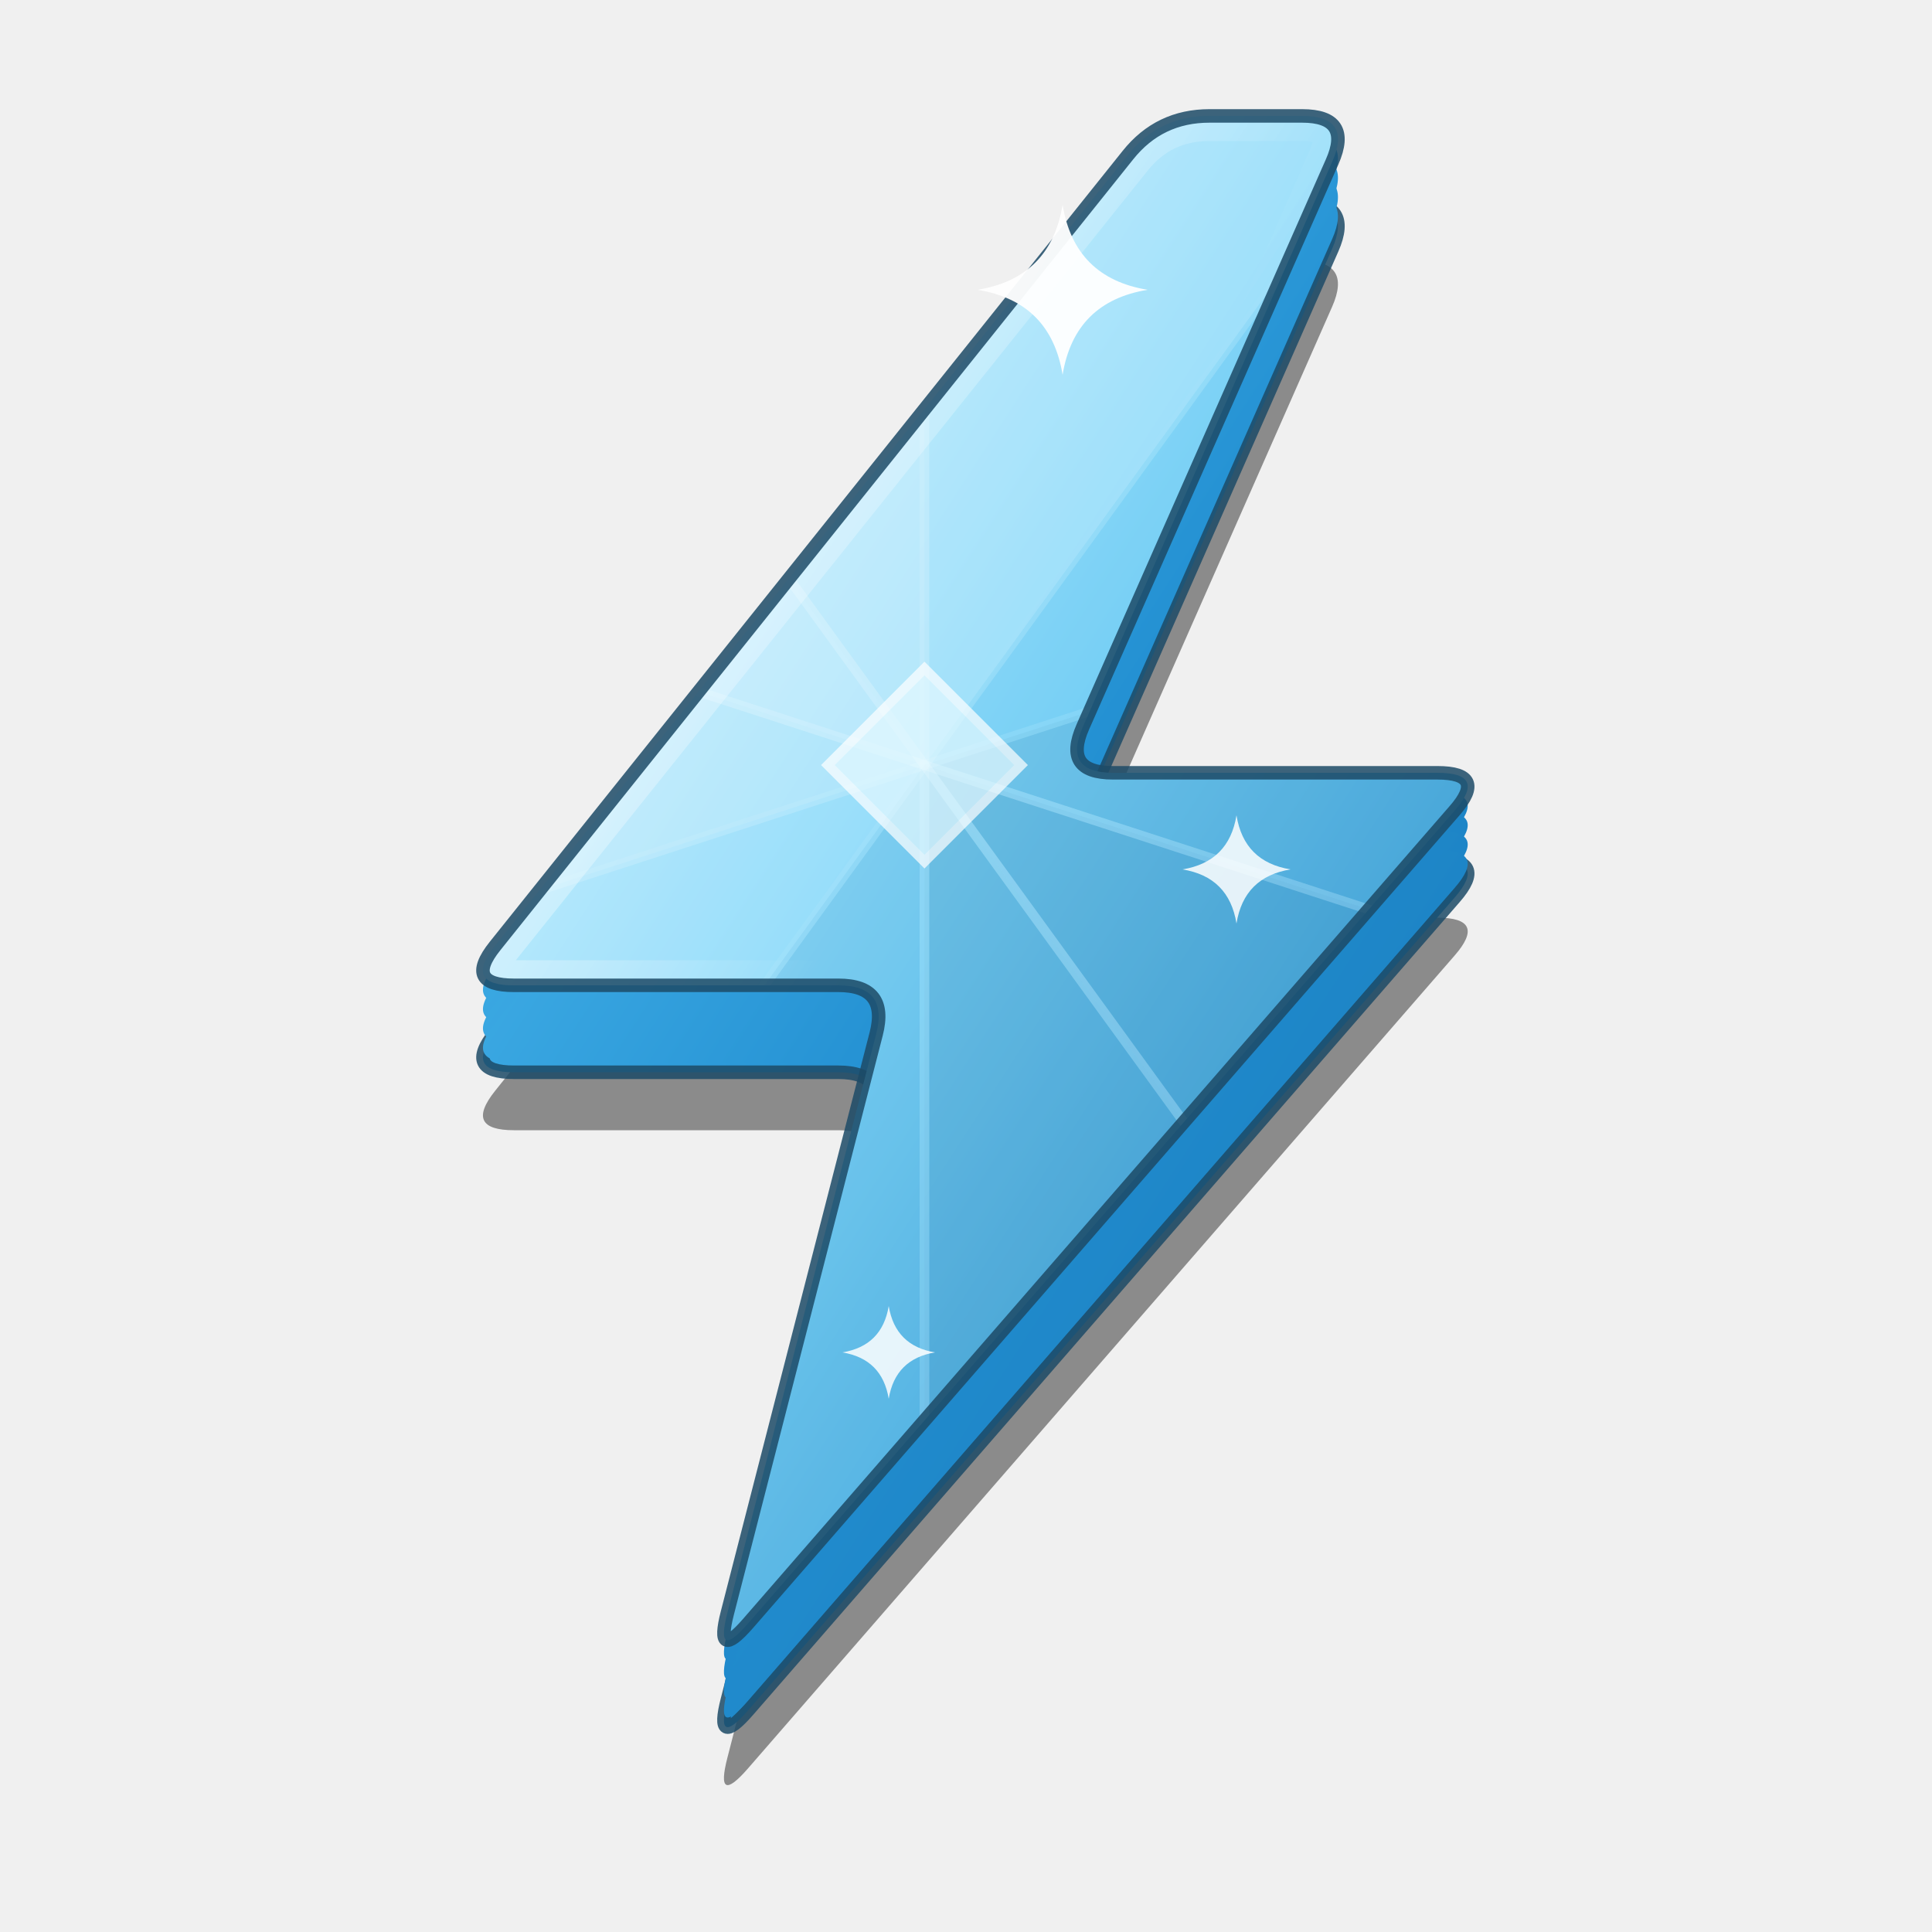
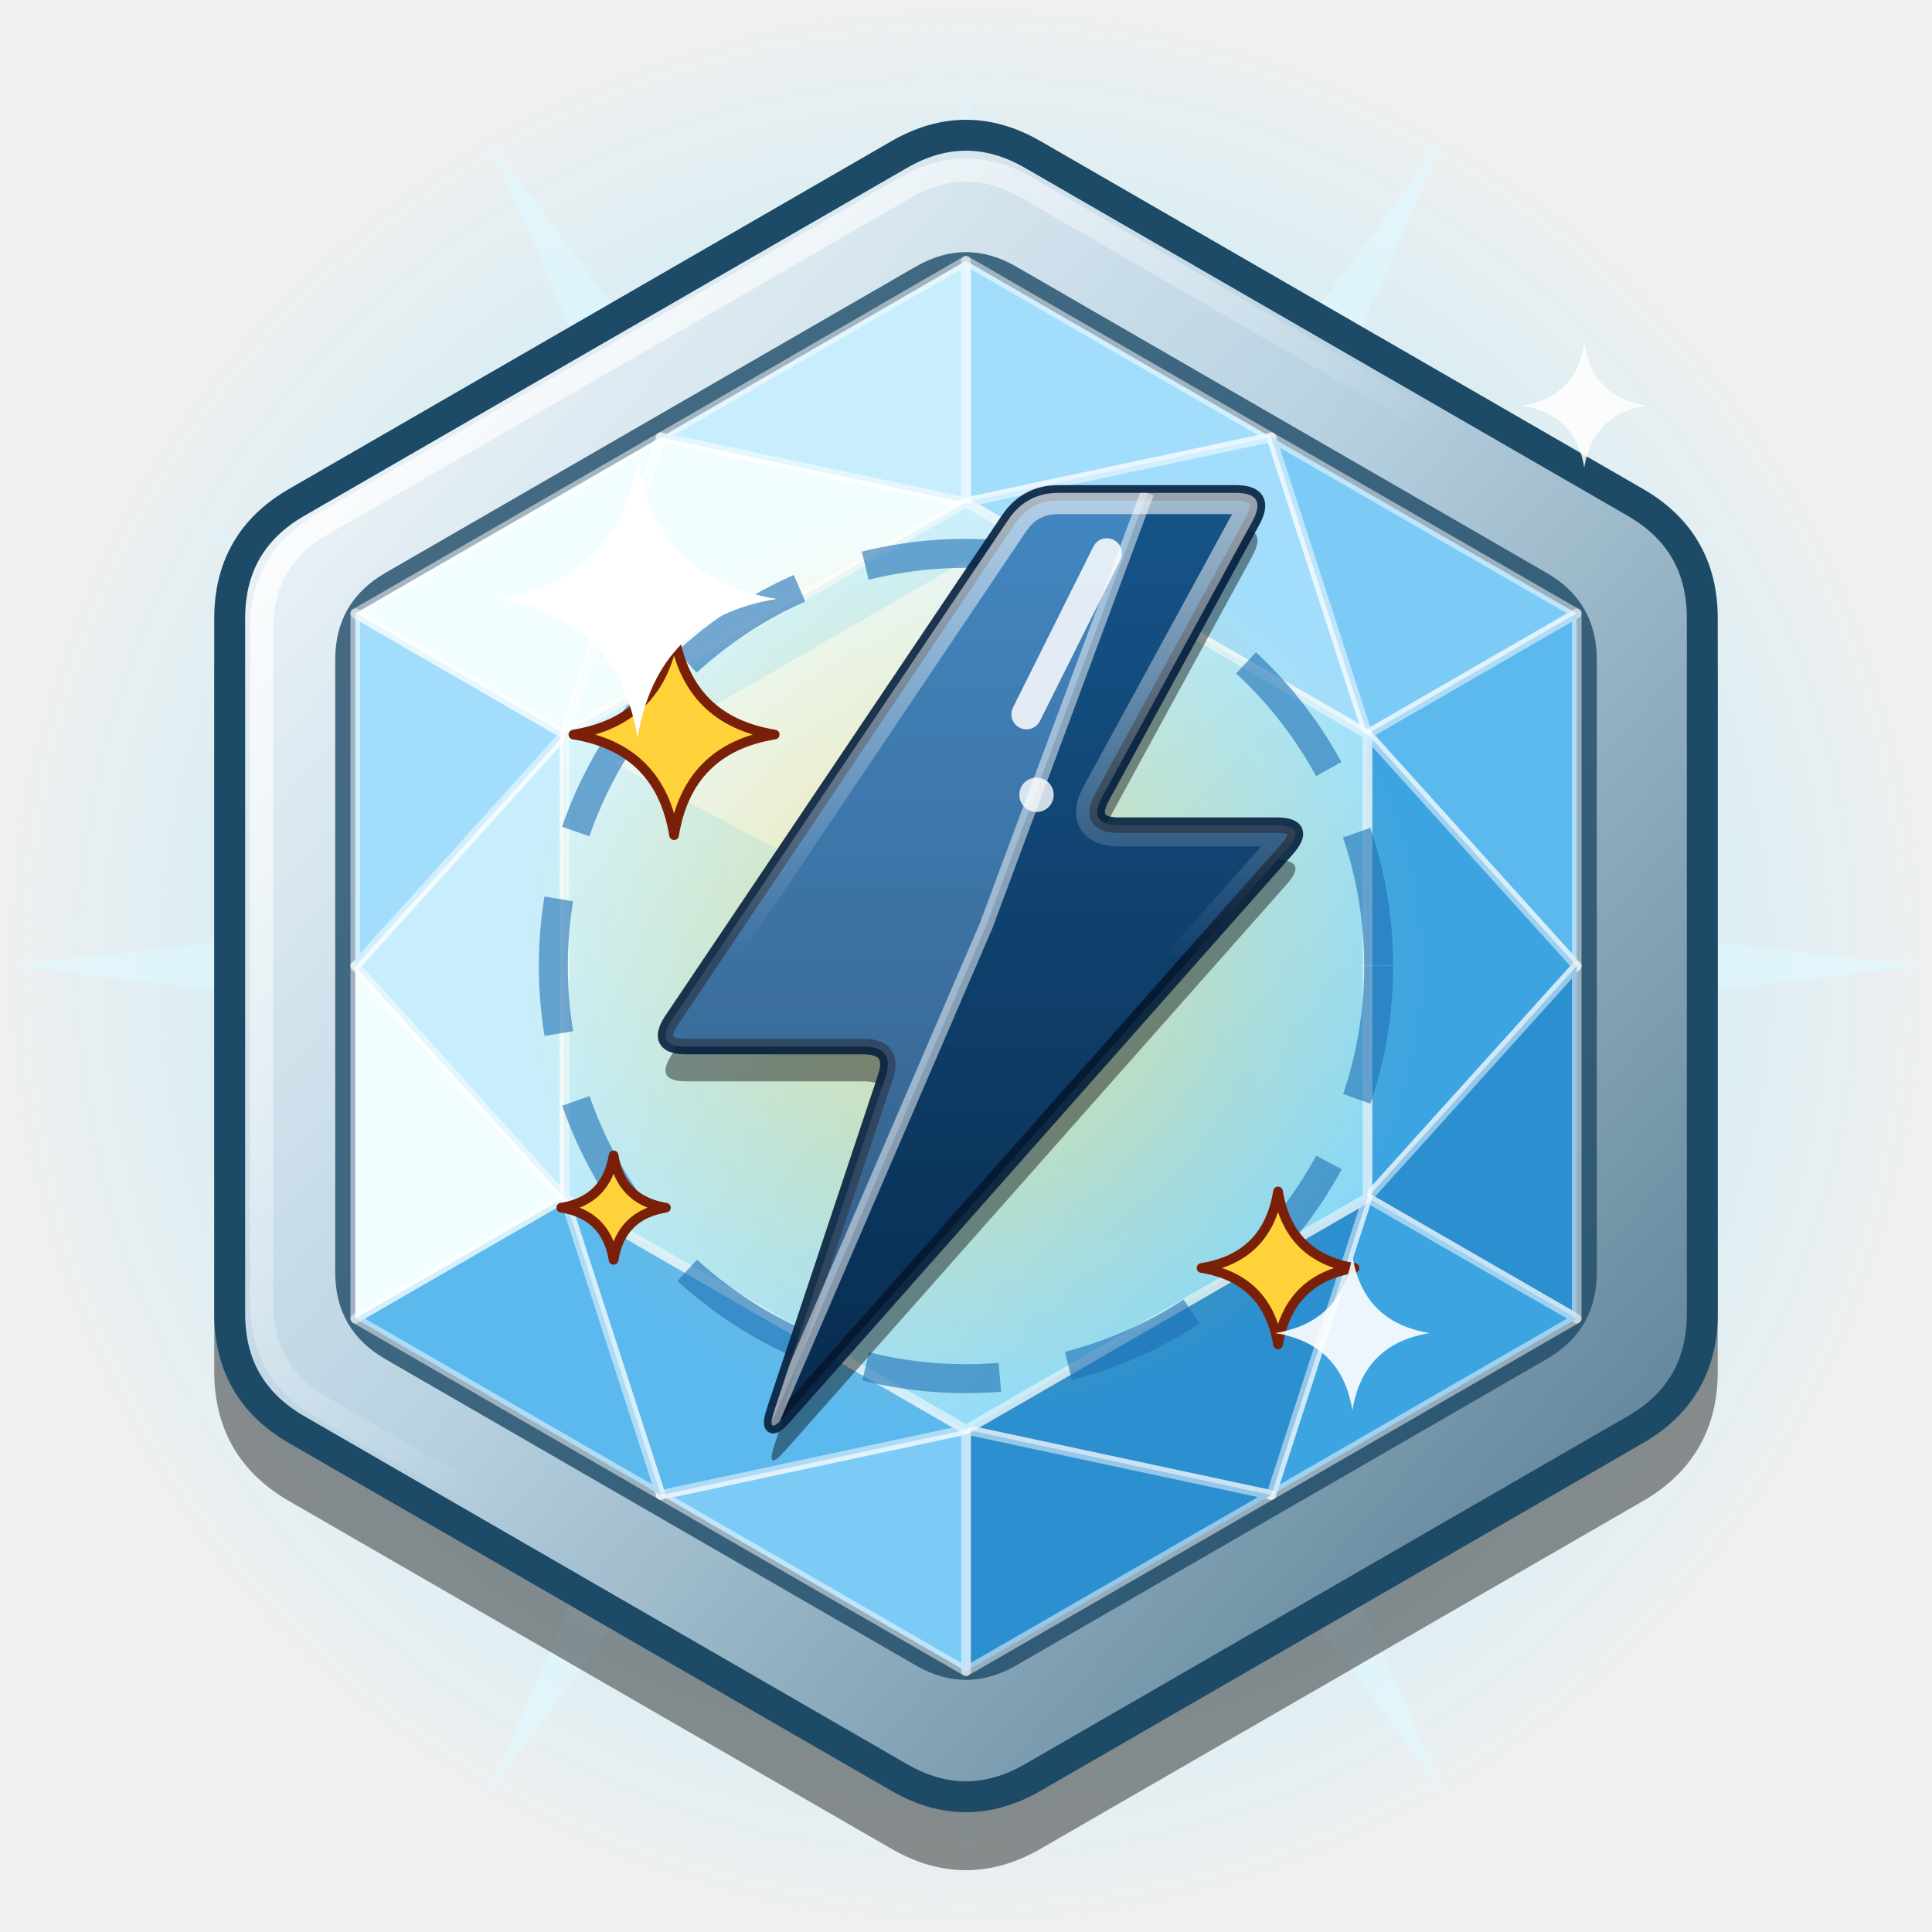
<svg xmlns="http://www.w3.org/2000/svg" width="120" height="120" viewBox="0 0 100 100">
  <defs>
-     <linearGradient id="m" x1="0" y1="0" x2="1" y2="1">
-       <stop offset="0" stop-color="#e6faff" />
-       <stop offset="0.5" stop-color="#79d3f8" />
-       <stop offset="1" stop-color="#2390d2" />
+     <linearGradient id="racha-diamante-sym" x1="0" y1="0" x2="0" y2="1">
+       <stop offset="0" stop-color="#1d6fb5" />
+       <stop offset="1" stop-color="#0a3866" />
    </linearGradient>
-     <linearGradient id="md" x1="0" y1="0" x2="1" y2="1">
-       <stop offset="0" stop-color="#56c4f5" />
-       <stop offset="0.5" stop-color="#2390d2" />
-       <stop offset="1" stop-color="#1677b8" />
+     <linearGradient id="racha-diamante-symD" x1="0" y1="0" x2="0" y2="1">
+       <stop offset="0" stop-color="#0a3866" />
+       <stop offset="1" stop-color="#06203d" />
    </linearGradient>
-     <linearGradient id="ml" x1="0" y1="0" x2="1" y2="1">
-       <stop offset="0" stop-color="#f2fdff" />
-       <stop offset="0.5" stop-color="#c9f2ff" />
-       <stop offset="1" stop-color="#8ddcff" />
+     <linearGradient id="racha-diamante-light" x1="0" y1="0" x2="0" y2="1">
+       <stop offset="0" stop-color="#ffffff" />
+       <stop offset="1" stop-color="#bfeaff" />
    </linearGradient>
-     <linearGradient id="hl" x1="0" y1="0" x2="1" y2="1">
-       <stop offset="0" stop-color="#fff" stop-opacity="0.95" />
-       <stop offset="0.45" stop-color="#fff" stop-opacity="0" />
+     <linearGradient id="racha-diamante-symHl" x1="0" y1="0" x2="0" y2="1">
+       <stop offset="0" stop-color="#fff" stop-opacity="0.6" />
+       <stop offset="0.5" stop-color="#fff" stop-opacity="0" />
      <stop offset="1" stop-color="#fff" stop-opacity="0" />
    </linearGradient>
-     <clipPath id="c0">
-       <path d="M62.6,6Q60,6 58.38,8.03L25.62,48.97Q24,51 26.6,51L43.4,51Q46,51 45.35,53.52L37.65,83.48Q37,86 38.71,84.04L75.29,41.96Q77,40 74.4,40L57.6,40Q55,40 56.05,37.62L68.95,8.38Q70,6 67.4,6Z" />
+     <linearGradient id="racha-diamante-acc" x1="0" y1="0" x2="0" y2="1">
+       <stop offset="0" stop-color="#ff8a4a" />
+       <stop offset="1" stop-color="#d93a12" />
+     </linearGradient>
+     <linearGradient id="racha-diamante-flame" x1="0" y1="0" x2="0" y2="1">
+       <stop offset="0" stop-color="#ffc23a" />
+       <stop offset="0.55" stop-color="#ff7a1a" />
+       <stop offset="1" stop-color="#d93a12" />
+     </linearGradient>
+     <linearGradient id="racha-diamante-flameIn" x1="0" y1="0" x2="0" y2="1">
+       <stop offset="0" stop-color="#fffbe0" />
+       <stop offset="1" stop-color="#ffd23a" />
+     </linearGradient>
+     <radialGradient id="racha-diamante-glow" cx="0.5" cy="0.5" r="0.5">
+       <stop offset="0.3" stop-color="#9be7ff" stop-opacity="0.75" />
+       <stop offset="1" stop-color="#9be7ff" stop-opacity="0" />
+     </radialGradient>
+     <linearGradient id="racha-diamante-bezel" x1="0" y1="0" x2="1" y2="1">
+       <stop offset="0" stop-color="#ffffff" />
+       <stop offset="0.45" stop-color="#b9d3e2" />
+       <stop offset="1" stop-color="#4b6f86" />
+     </linearGradient>
+     <linearGradient id="racha-diamante-bezelHl" x1="0" y1="0" x2="1" y2="1">
+       <stop offset="0" stop-color="#fff" stop-opacity="1" />
+       <stop offset="0.5" stop-color="#fff" stop-opacity="0" />
+       <stop offset="1" stop-color="#fff" stop-opacity="0" />
+     </linearGradient>
+     <linearGradient id="racha-diamante-tbl" x1="0" y1="0" x2="1" y2="1">
+       <stop offset="0" stop-color="#e6faff" />
+       <stop offset="1" stop-color="#79d3f8" />
+     </linearGradient>
+     <radialGradient id="racha-diamante-boltGlow" cx="0.5" cy="0.5" r="0.5">
+       <stop offset="0" stop-color="#ffe27c" stop-opacity="0.55" />
+       <stop offset="0.6" stop-color="#ffd23a" stop-opacity="0.18" />
+       <stop offset="1" stop-color="#ffd23a" stop-opacity="0" />
+     </radialGradient>
+     <clipPath id="racha-diamante-bolt">
+       <path d="M52.19,26.9Q53.13,25.51 54.79,25.51L63.96,25.51Q65.63,25.51 64.83,26.97L57.05,41.24Q56.25,42.71 57.92,42.71L66.05,42.71Q67.72,42.71 66.61,43.96L40.68,73.24Q39.58,74.49 40.11,72.91L45.83,55.75Q46.35,54.17 44.69,54.17L35.51,54.17Q33.85,54.17 34.78,52.78Z" />
    </clipPath>
  </defs>
-   <path d="M62.6,13.5Q60,13.5 58.38,15.53L25.62,56.47Q24,58.5 26.6,58.5L43.4,58.5Q46,58.5 45.35,61.02L37.65,90.98Q37,93.5 38.71,91.54L75.29,49.46Q77,47.5 74.4,47.5L57.6,47.5Q55,47.5 56.05,45.12L68.95,15.88Q70,13.5 67.4,13.5Z" fill="#000" opacity="0.42" />
-   <path d="M62.6,10.5Q60,10.5 58.38,12.53L25.62,53.47Q24,55.5 26.6,55.5L43.4,55.5Q46,55.5 45.35,58.02L37.65,87.98Q37,90.5 38.71,88.54L75.29,46.46Q77,44.5 74.4,44.5L57.6,44.5Q55,44.5 56.05,42.12L68.95,12.88Q70,10.5 67.4,10.5Z" fill="url(#md)" stroke="#1d4a66" stroke-width="0.7" stroke-opacity="0.85" stroke-linejoin="round" />
-   <path d="M62.6,7Q60,7 58.38,9.03L25.62,49.97Q24,52 26.6,52L43.4,52Q46,52 45.35,54.52L37.65,84.48Q37,87 38.71,85.04L75.29,42.96Q77,41 74.4,41L57.6,41Q55,41 56.05,38.62L68.95,9.38Q70,7 67.4,7Z" fill="url(#md)" />
-   <path d="M62.6,8Q60,8 58.38,10.03L25.62,50.97Q24,53 26.6,53L43.4,53Q46,53 45.35,55.52L37.65,85.48Q37,88 38.71,86.04L75.29,43.96Q77,42 74.4,42L57.6,42Q55,42 56.05,39.62L68.95,10.38Q70,8 67.4,8Z" fill="url(#md)" />
-   <path d="M62.6,9Q60,9 58.38,11.03L25.62,51.97Q24,54 26.6,54L43.4,54Q46,54 45.35,56.52L37.65,86.48Q37,89 38.71,87.04L75.29,44.96Q77,43 74.4,43L57.6,43Q55,43 56.05,40.62L68.95,11.38Q70,9 67.4,9Z" fill="url(#md)" />
-   <path d="M62.6,10Q60,10 58.38,12.03L25.62,52.97Q24,55 26.6,55L43.4,55Q46,55 45.35,57.52L37.65,87.48Q37,90 38.71,88.04L75.29,45.96Q77,44 74.4,44L57.6,44Q55,44 56.05,41.62L68.95,12.38Q70,10 67.4,10Z" fill="url(#md)" />
-   <path d="M62.6,6Q60,6 58.38,8.03L25.62,48.97Q24,51 26.6,51L43.4,51Q46,51 45.35,53.52L37.65,83.48Q37,86 38.71,84.04L75.29,41.96Q77,40 74.4,40L57.6,40Q55,40 56.05,37.62L68.95,8.38Q70,6 67.4,6Z" fill="url(#m)" />
-   <g clip-path="url(#c0)">
-     <polygon points="47.85,39.6 47.85,-40.4 94.87,-25.12" fill="#fff" opacity="0.22" stroke="#fff" stroke-width="0.5" stroke-opacity="0.55" />
-     <polygon points="47.85,39.6 94.87,-25.12 123.93,14.88" fill="#0b4f80" opacity="0.03" stroke="#fff" stroke-width="0.5" stroke-opacity="0.55" />
-     <polygon points="47.85,39.6 123.93,14.88 123.93,64.32" fill="#0b4f80" opacity="0.14" stroke="#fff" stroke-width="0.5" stroke-opacity="0.55" />
-     <polygon points="47.85,39.6 123.93,64.32 94.87,104.32" fill="#0b4f80" opacity="0.2" stroke="#fff" stroke-width="0.5" stroke-opacity="0.55" />
-     <polygon points="47.85,39.6 94.87,104.32 47.85,119.6" fill="#0b4f80" opacity="0.18" stroke="#fff" stroke-width="0.5" stroke-opacity="0.55" />
-     <polygon points="47.85,39.6 47.85,119.6 0.83,104.32" fill="#0b4f80" opacity="0.09" stroke="#fff" stroke-width="0.5" stroke-opacity="0.55" />
-     <polygon points="47.85,39.6 0.83,104.32 -28.23,64.32" fill="#fff" opacity="0.13" stroke="#fff" stroke-width="0.5" stroke-opacity="0.55" />
-     <polygon points="47.85,39.6 -28.23,64.32 -28.23,14.88" fill="#fff" opacity="0.29" stroke="#fff" stroke-width="0.5" stroke-opacity="0.55" />
-     <polygon points="47.85,39.6 -28.23,14.88 0.83,-25.12" fill="#fff" opacity="0.38" stroke="#fff" stroke-width="0.5" stroke-opacity="0.55" />
-     <polygon points="47.85,39.6 0.83,-25.12 47.85,-40.4" fill="#fff" opacity="0.35" stroke="#fff" stroke-width="0.5" stroke-opacity="0.55" />
-     <polygon points="47.85,34.6 52.85,39.6 47.85,44.6 42.85,39.6" fill="#e6faff" opacity="0.7" stroke="#fff" stroke-width="0.5" />
-     <path d="M62.6,6Q60,6 58.38,8.03L25.62,48.97Q24,51 26.6,51L43.4,51Q46,51 45.35,53.52L37.65,83.48Q37,86 38.71,84.04L75.29,41.96Q77,40 74.4,40L57.6,40Q55,40 56.05,37.62L68.95,8.38Q70,6 67.4,6Z" fill="none" stroke="url(#hl)" stroke-width="2.6" />
+   <circle cx="50" cy="50" r="50" fill="url(#racha-diamante-glow)" />
+   <polygon points="54.97,33.74 74.75,7.13 61.59,37.57 50,50" fill="#dff8ff" opacity="0.6" />
+   <polygon points="68.02,37.38 91.57,26 69.94,40.7 50,50" fill="#dff8ff" opacity="0.32" />
+   <polygon points="66.56,46.18 99.5,50 66.56,53.82 50,50" fill="#dff8ff" opacity="0.6" />
+   <polygon points="69.94,59.3 91.57,74 68.02,62.62 50,50" fill="#dff8ff" opacity="0.32" />
+   <polygon points="61.59,62.43 74.75,92.87 54.97,66.26 50,50" fill="#dff8ff" opacity="0.6" />
+   <polygon points="51.92,71.92 50,98 48.08,71.92 50,50" fill="#dff8ff" opacity="0.32" />
+   <polygon points="45.03,66.26 25.25,92.87 38.41,62.43 50,50" fill="#dff8ff" opacity="0.6" />
+   <polygon points="31.98,62.62 8.43,74 30.06,59.3 50,50" fill="#dff8ff" opacity="0.32" />
+   <polygon points="33.44,53.82 0.5,50 33.44,46.18 50,50" fill="#dff8ff" opacity="0.6" />
+   <polygon points="30.06,40.7 8.43,26 31.98,37.38 50,50" fill="#dff8ff" opacity="0.32" />
+   <polygon points="38.41,37.57 25.25,7.13 45.03,33.74 50,50" fill="#dff8ff" opacity="0.6" />
+   <polygon points="48.08,28.08 50,2 51.92,28.08 50,50" fill="#dff8ff" opacity="0.32" />
+   <path d="M46.54,11Q50,9 53.46,11L84.64,29Q88.11,31 88.11,35L88.11,71Q88.11,75 84.64,77L53.46,95Q50,97 46.54,95L15.36,77Q11.89,75 11.89,71L11.89,35Q11.89,31 15.36,29Z" fill="#000" opacity="0.42" stroke-linejoin="round" stroke="#000" stroke-width="1.6" />
+   <path d="M46.54,8Q50,6 53.46,8L84.64,26Q88.11,28 88.11,32L88.11,68Q88.11,72 84.64,74L53.46,92Q50,94 46.54,92L15.36,74Q11.89,72 11.89,68L11.89,32Q11.89,28 15.36,26Z" fill="url(#racha-diamante-bezel)" stroke="#1d4a66" stroke-width="1.6" stroke-linejoin="round" />
+   <path d="M46.88,9.7Q50,7.9 53.12,9.7L83.34,27.15Q86.46,28.95 86.46,32.55L86.46,67.45Q86.46,71.05 83.34,72.85L53.12,90.3Q50,92.1 46.88,90.3L16.66,72.85Q13.54,71.05 13.54,67.45L13.54,32.55Q13.54,28.95 16.66,27.15Z" fill="none" stroke="url(#racha-diamante-bezelHl)" stroke-width="1.2" stroke-linejoin="round" />
+   <path d="M47.4,13.8Q50,12.3 52.6,13.8L80.05,29.65Q82.65,31.15 82.65,34.15L82.65,65.85Q82.65,68.85 80.05,70.35L52.6,86.2Q50,87.7 47.4,86.2L19.95,70.35Q17.35,68.85 17.35,65.85L17.35,34.15Q17.35,31.15 19.95,29.65Z" fill="#1d4a66" opacity="0.8" />
+   <polygon points="50,13.5 50,26 65.8,22.63" fill="#a2defc" stroke="#ffffff" stroke-opacity="0.5" stroke-width="0.5" stroke-linejoin="round" />
+   <polygon points="50,26 70.78,38 65.8,22.63" fill="#a2defc" stroke="#ffffff" stroke-opacity="0.5" stroke-width="0.5" stroke-linejoin="round" />
+   <polygon points="70.78,38 81.61,31.75 65.8,22.63" fill="#7ccbf6" stroke="#ffffff" stroke-opacity="0.5" stroke-width="0.5" stroke-linejoin="round" />
+   <polygon points="81.61,31.75 70.78,38 81.61,50" fill="#5cb9ee" stroke="#ffffff" stroke-opacity="0.5" stroke-width="0.5" stroke-linejoin="round" />
+   <polygon points="70.78,38 70.78,62 81.61,50" fill="#3da4e2" stroke="#ffffff" stroke-opacity="0.5" stroke-width="0.5" stroke-linejoin="round" />
+   <polygon points="70.78,62 81.61,68.25 81.61,50" fill="#2b8fd0" stroke="#ffffff" stroke-opacity="0.5" stroke-width="0.5" stroke-linejoin="round" />
+   <polygon points="81.61,68.25 70.78,62 65.8,77.38" fill="#3da4e2" stroke="#ffffff" stroke-opacity="0.5" stroke-width="0.5" stroke-linejoin="round" />
+   <polygon points="70.78,62 50,74 65.8,77.38" fill="#2b8fd0" stroke="#ffffff" stroke-opacity="0.5" stroke-width="0.5" stroke-linejoin="round" />
+   <polygon points="50,74 50,86.5 65.8,77.38" fill="#2b8fd0" stroke="#ffffff" stroke-opacity="0.5" stroke-width="0.5" stroke-linejoin="round" />
+   <polygon points="50,86.5 50,74 34.2,77.38" fill="#7ccbf6" stroke="#ffffff" stroke-opacity="0.5" stroke-width="0.5" stroke-linejoin="round" />
+   <polygon points="50,74 29.22,62 34.2,77.38" fill="#5cb9ee" stroke="#ffffff" stroke-opacity="0.5" stroke-width="0.5" stroke-linejoin="round" />
+   <polygon points="29.22,62 18.39,68.25 34.2,77.38" fill="#5cb9ee" stroke="#ffffff" stroke-opacity="0.5" stroke-width="0.5" stroke-linejoin="round" />
+   <polygon points="18.39,68.25 29.22,62 18.39,50" fill="#f2fdff" stroke="#ffffff" stroke-opacity="0.5" stroke-width="0.5" stroke-linejoin="round" />
+   <polygon points="29.22,62 29.22,38 18.39,50" fill="#c8eefe" stroke="#ffffff" stroke-opacity="0.5" stroke-width="0.5" stroke-linejoin="round" />
+   <polygon points="29.22,38 18.39,31.75 18.39,50" fill="#a2defc" stroke="#ffffff" stroke-opacity="0.5" stroke-width="0.5" stroke-linejoin="round" />
+   <polygon points="18.39,31.75 29.22,38 34.2,22.63" fill="#f2fdff" stroke="#ffffff" stroke-opacity="0.5" stroke-width="0.5" stroke-linejoin="round" />
+   <polygon points="29.22,38 50,26 34.2,22.63" fill="#f2fdff" stroke="#ffffff" stroke-opacity="0.5" stroke-width="0.5" stroke-linejoin="round" />
+   <polygon points="50,26 50,13.5 34.2,22.63" fill="#c8eefe" stroke="#ffffff" stroke-opacity="0.5" stroke-width="0.5" stroke-linejoin="round" />
+   <path d="M50,26L70.78,38L70.78,62L50,74L29.22,62L29.22,38Z" fill="url(#racha-diamante-tbl)" stroke="#ffffff" stroke-opacity="0.5" stroke-width="0.5" stroke-linejoin="round" />
+   <polygon points="50,29 31.81,39.5 46,47 49,43" fill="#fff" opacity="0.55" />
+   <circle cx="50" cy="50" r="23.97" fill="url(#racha-diamante-boltGlow)" />
+   <circle cx="50" cy="50" r="21.36" fill="none" stroke="#1d6fb5" stroke-width="1.5" stroke-dasharray="7 3.6" opacity="0.6" />
+   <path d="M52.19,28.7Q53.13,27.31 54.79,27.31L63.96,27.31Q65.63,27.31 64.83,28.77L57.05,43.04Q56.25,44.51 57.92,44.51L66.05,44.51Q67.72,44.51 66.61,45.76L40.68,75.04Q39.58,76.29 40.11,74.71L45.83,57.55Q46.35,55.97 44.69,55.97L35.51,55.97Q33.85,55.97 34.78,54.58Z" fill="#000" opacity="0.42" stroke-linejoin="round" />
+   <path d="M52.19,26.9Q53.13,25.51 54.79,25.51L63.96,25.51Q65.63,25.51 64.83,26.97L57.05,41.24Q56.25,42.71 57.92,42.71L66.05,42.71Q67.72,42.71 66.61,43.96L40.68,73.24Q39.58,74.49 40.11,72.91L45.83,55.75Q46.35,54.17 44.69,54.17L35.51,54.17Q33.85,54.17 34.78,52.78Z" fill="url(#racha-diamante-sym)" stroke="#06203d" stroke-width="0.8" stroke-opacity="0.9" stroke-linejoin="round" />
+   <g clip-path="url(#racha-diamante-bolt)">
+     <path d="M18.74,18.74L59.38,18.74L59.38,25.51L51.04,47.92L39.58,74.49L37.49,83.87L18.74,83.87Z" fill="#fff" opacity="0.17" />
+     <path d="M59.38,18.74L81.26,18.74L81.26,83.87L37.49,83.87L39.58,74.49L51.04,47.92L59.38,25.51Z" fill="#000" opacity="0.24" />
+     <path d="M59.38,25.51L51.04,47.92L39.58,74.49" fill="none" stroke="#fff" stroke-width="0.7" opacity="0.5" stroke-linejoin="round" />
+     <path d="M52.19,26.9Q53.13,25.51 54.79,25.51L63.96,25.51Q65.63,25.51 64.83,26.97L57.05,41.24Q56.25,42.71 57.92,42.71L66.05,42.71Q67.72,42.71 66.61,43.96L40.68,73.24Q39.58,74.49 40.11,72.91L45.83,55.75Q46.35,54.17 44.69,54.17L35.51,54.17Q33.85,54.17 34.78,52.78Z" fill="none" stroke="url(#racha-diamante-symHl)" stroke-width="2.2" />
  </g>
-   <path d="M62.6,6Q60,6 58.38,8.03L25.62,48.97Q24,51 26.6,51L43.4,51Q46,51 45.35,53.52L37.65,83.48Q37,86 38.71,84.04L75.29,41.96Q77,40 74.4,40L57.6,40Q55,40 56.05,37.62L68.95,8.38Q70,6 67.4,6Z" fill="none" stroke="#1d4a66" stroke-width="0.7" stroke-opacity="0.85" stroke-linejoin="round" />
-   <path d="M55,10.6Q55.62,14.38 59.4,15Q55.62,15.62 55,19.4Q54.38,15.62 50.6,15Q54.38,14.38 55,10.6Z" fill="#fff" opacity="0.95" />
-   <path d="M64,42.2Q64.39,44.61 66.8,45Q64.39,45.39 64,47.8Q63.61,45.39 61.2,45Q63.61,44.61 64,42.2Z" fill="#fff" opacity="0.85" />
-   <path d="M46,67.6Q46.34,69.66 48.4,70Q46.34,70.34 46,72.4Q45.66,70.34 43.6,70Q45.66,69.66 46,67.6Z" fill="#fff" opacity="0.85" />
+   <path d="M57.29,28.64L53.13,36.97" fill="none" stroke="#fff" stroke-width="1.56" stroke-linecap="round" opacity="0.85" />
+   <circle cx="53.65" cy="41.14" r="0.89" fill="#fff" opacity="0.8" />
+   <path d="M34.89,32.81Q35.62,37.29 40.1,38.02Q35.62,38.75 34.89,43.23Q34.16,38.75 29.68,38.02Q34.16,37.29 34.89,32.81Z" fill="#ffd23a" stroke="#7a2008" stroke-width="0.5" stroke-linejoin="round" />
+   <path d="M66.15,61.67Q66.71,65.08 70.11,65.63Q66.71,66.19 66.15,69.59Q65.6,66.19 62.19,65.63Q65.6,65.08 66.15,61.67Z" fill="#ffd23a" stroke="#7a2008" stroke-width="0.5" stroke-linejoin="round" />
+   <path d="M31.76,59.8Q32.14,62.13 34.47,62.51Q32.14,62.88 31.76,65.21Q31.38,62.88 29.05,62.51Q31.38,62.13 31.76,59.8Z" fill="#ffd23a" stroke="#7a2008" stroke-width="0.5" stroke-linejoin="round" />
+   <path d="M33,23.8Q34.01,29.99 40.2,31Q34.01,32.01 33,38.2Q31.99,32.01 25.8,31Q31.99,29.99 33,23.8Z" fill="#fff" />
+   <path d="M70,65Q70.56,68.44 74,69Q70.56,69.56 70,73Q69.44,69.56 66,69Q69.44,68.44 70,65Z" fill="#fff" opacity="0.9" />
+   <path d="M82,17.8Q82.45,20.55 85.2,21Q82.45,21.45 82,24.2Q81.55,21.45 78.8,21Q81.55,20.55 82,17.8Z" fill="#fff" opacity="0.85" />
</svg>
